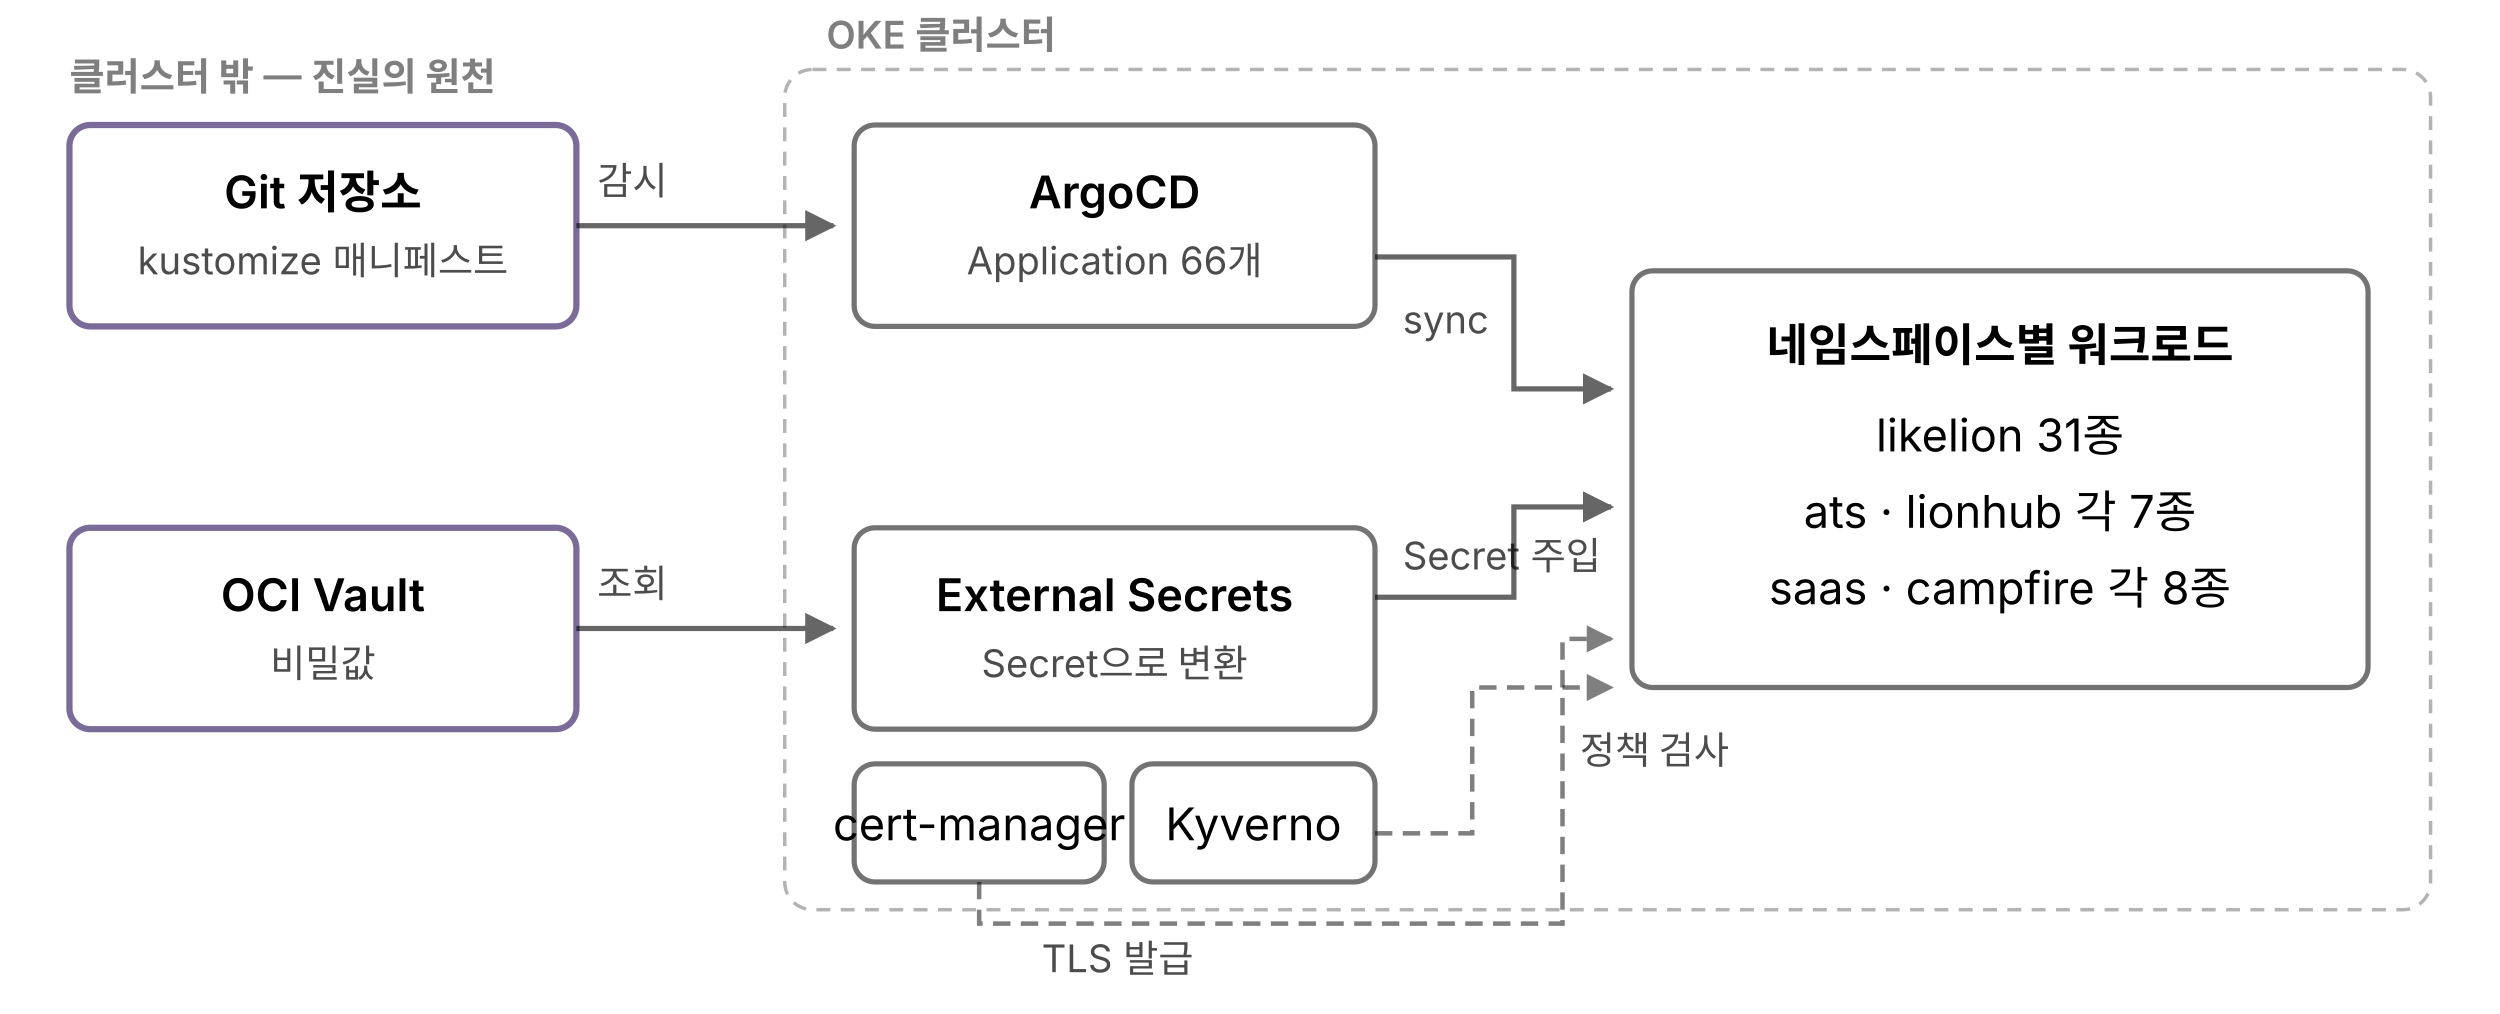
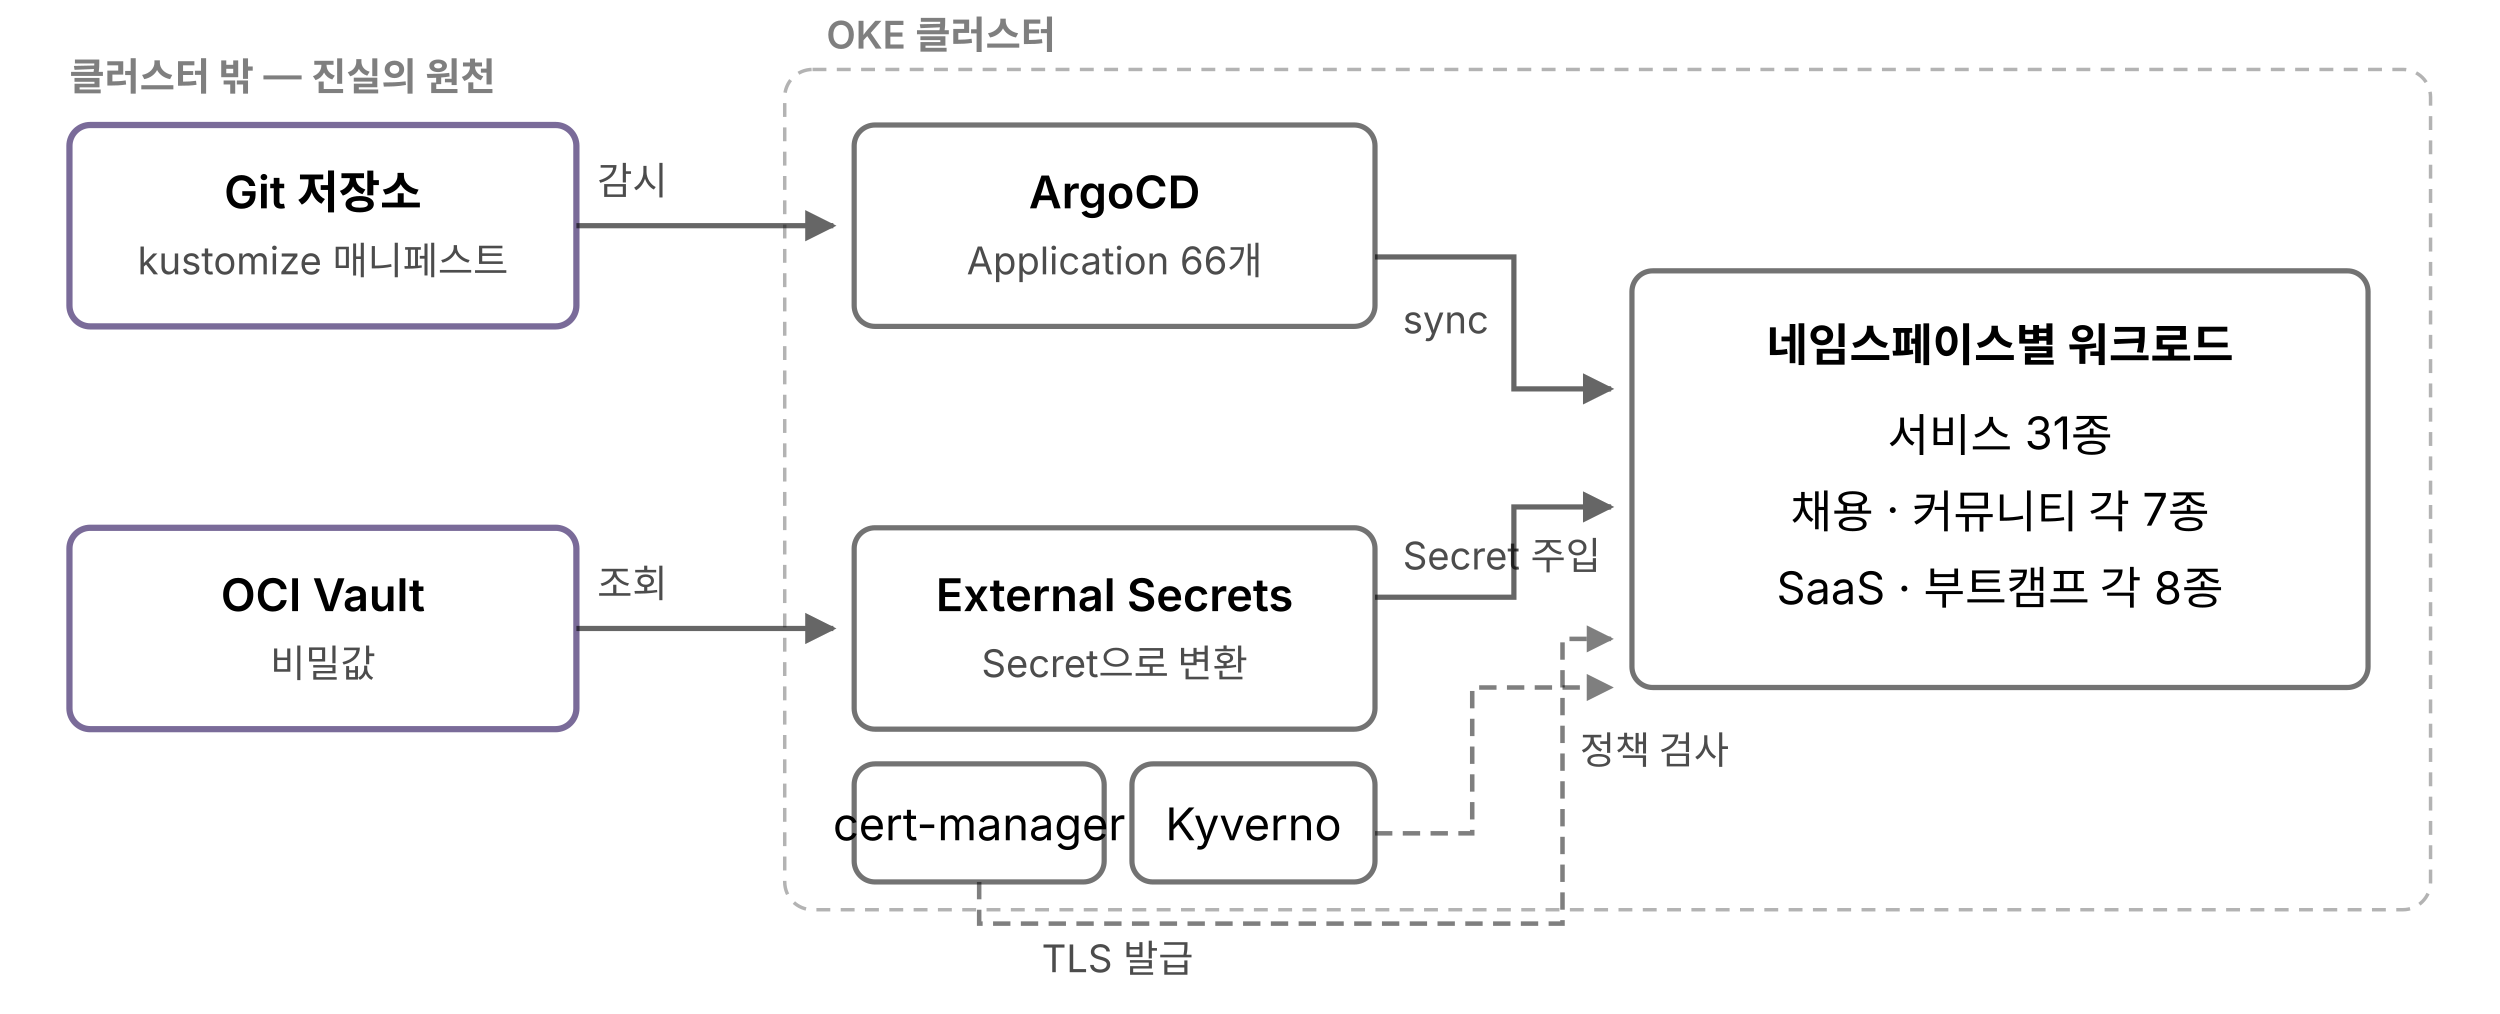
<svg xmlns="http://www.w3.org/2000/svg" viewBox="0 -8 720 292" role="img" aria-label="배포와 비밀값 파이프라인: Git 매니페스트를 ArgoCD가 클러스터에 반영하고, OCI Vault 비밀값을 External Secrets가 쿠버네티스 Secret으로 만들며, cert-manager와 Kyverno가 인증서와 정책을 담당한다">
  <style>
    text { font-family: system-ui, -apple-system, sans-serif; fill: currentColor; }
    .name { font-size: 13px; font-weight: 600; }
    .plain { font-size: 13px; }
    .sub { font-size: 11px; opacity: .7; }
    .edge-lbl { font-size: 11px; opacity: .7; }
    .zone { fill: none; stroke: currentColor; stroke-width: 1; stroke-dasharray: 4 3; rx: 8; opacity: .3; }
    .zone-lbl { font-size: 11px; font-weight: 600; opacity: .5; }
    .box { fill: none; stroke: currentColor; stroke-width: 1.5; rx: 6; opacity: .55; }
    .box-src { fill: none; stroke: #7a6b99; stroke-width: 1.8; rx: 6; }
    .flow { stroke: currentColor; stroke-width: 1.5; fill: none; opacity: .6; }
    .flow-dot { stroke: currentColor; stroke-width: 1.3; fill: none; stroke-dasharray: 5 3; opacity: .5; }
  </style>
  <defs>
    <marker id="g-ah" viewBox="0 0 10 10" refX="9" refY="5" markerWidth="6" markerHeight="6" orient="auto">
      <path d="M0,0 L10,5 L0,10 z" fill="currentColor" />
    </marker>
  </defs>
  <text x="20" y="18" class="zone-lbl">클러스터 밖 — 진실의 원천</text>
  <rect x="20" y="28" width="146" height="58" class="box-src" />
  <text x="93" y="52" text-anchor="middle" class="name">Git 저장소</text>
  <text x="93" y="71" text-anchor="middle" class="sub">kustomize 매니페스트</text>
  <rect x="20" y="144" width="146" height="58" class="box-src" />
  <text x="93" y="168" text-anchor="middle" class="name">OCI Vault</text>
  <text x="93" y="187" text-anchor="middle" class="sub">비밀값</text>
  <rect x="226" y="12" width="474" height="242" class="zone" />
  <text x="238" y="6" class="zone-lbl">OKE 클러스터</text>
  <rect x="246" y="28" width="150" height="58" class="box" />
  <text x="321" y="52" text-anchor="middle" class="name">ArgoCD</text>
  <text x="321" y="71" text-anchor="middle" class="sub">Application 66개</text>
  <rect x="246" y="144" width="150" height="58" class="box" />
  <text x="321" y="168" text-anchor="middle" class="name">External Secrets</text>
  <text x="321" y="187" text-anchor="middle" class="sub">Secret으로 변환</text>
  <rect x="246" y="212" width="72" height="34" class="box" />
  <text x="282" y="234" text-anchor="middle" class="plain">cert-manager</text>
  <rect x="326" y="212" width="70" height="34" class="box" />
  <text x="361" y="234" text-anchor="middle" class="plain">Kyverno</text>
  <rect x="470" y="70" width="212" height="120" class="box" />
  <text x="576" y="96" text-anchor="middle" class="name">네임스페이스별 워크로드</text>
-   <text x="576" y="122" text-anchor="middle" class="plain">likelion 31종</text>
-   <text x="576" y="144" text-anchor="middle" class="plain">ats · lionhub 각 7종</text>
-   <text x="576" y="166" text-anchor="middle" class="plain">saas · campfire 각 8종</text>
+   <text x="576" y="122" text-anchor="middle" class="plain">서비스 31종</text>
+   <text x="576" y="144" text-anchor="middle" class="plain">채용 · 커뮤니티 각 7종</text>
+   <text x="576" y="166" text-anchor="middle" class="plain">SaaS · 부트캠프 각 8종</text>
  <path d="M166,57 L240,57" class="flow" marker-end="url(#g-ah)" />
  <path d="M396,66 L436,66 L436,104 L464,104" class="flow" marker-end="url(#g-ah)" />
  <path d="M166,173 L240,173" class="flow" marker-end="url(#g-ah)" />
  <path d="M396,164 L436,164 L436,138 L464,138" class="flow" marker-end="url(#g-ah)" />
  <path d="M282,246 L282,258 L450,258 L450,176 L464,176" class="flow-dot" marker-end="url(#g-ah)" />
  <path d="M396,232 L424,232 L424,190 L464,190" class="flow-dot" marker-end="url(#g-ah)" />
  <text x="172" y="48" class="edge-lbl">감시</text>
  <text x="172" y="164" class="edge-lbl">조회</text>
  <text x="404" y="88" class="edge-lbl">sync</text>
  <text x="404" y="156" class="edge-lbl">Secret 주입</text>
  <text x="300" y="272" class="edge-lbl">TLS 발급</text>
  <text x="455" y="212" class="edge-lbl">정책 검사</text>
</svg>
